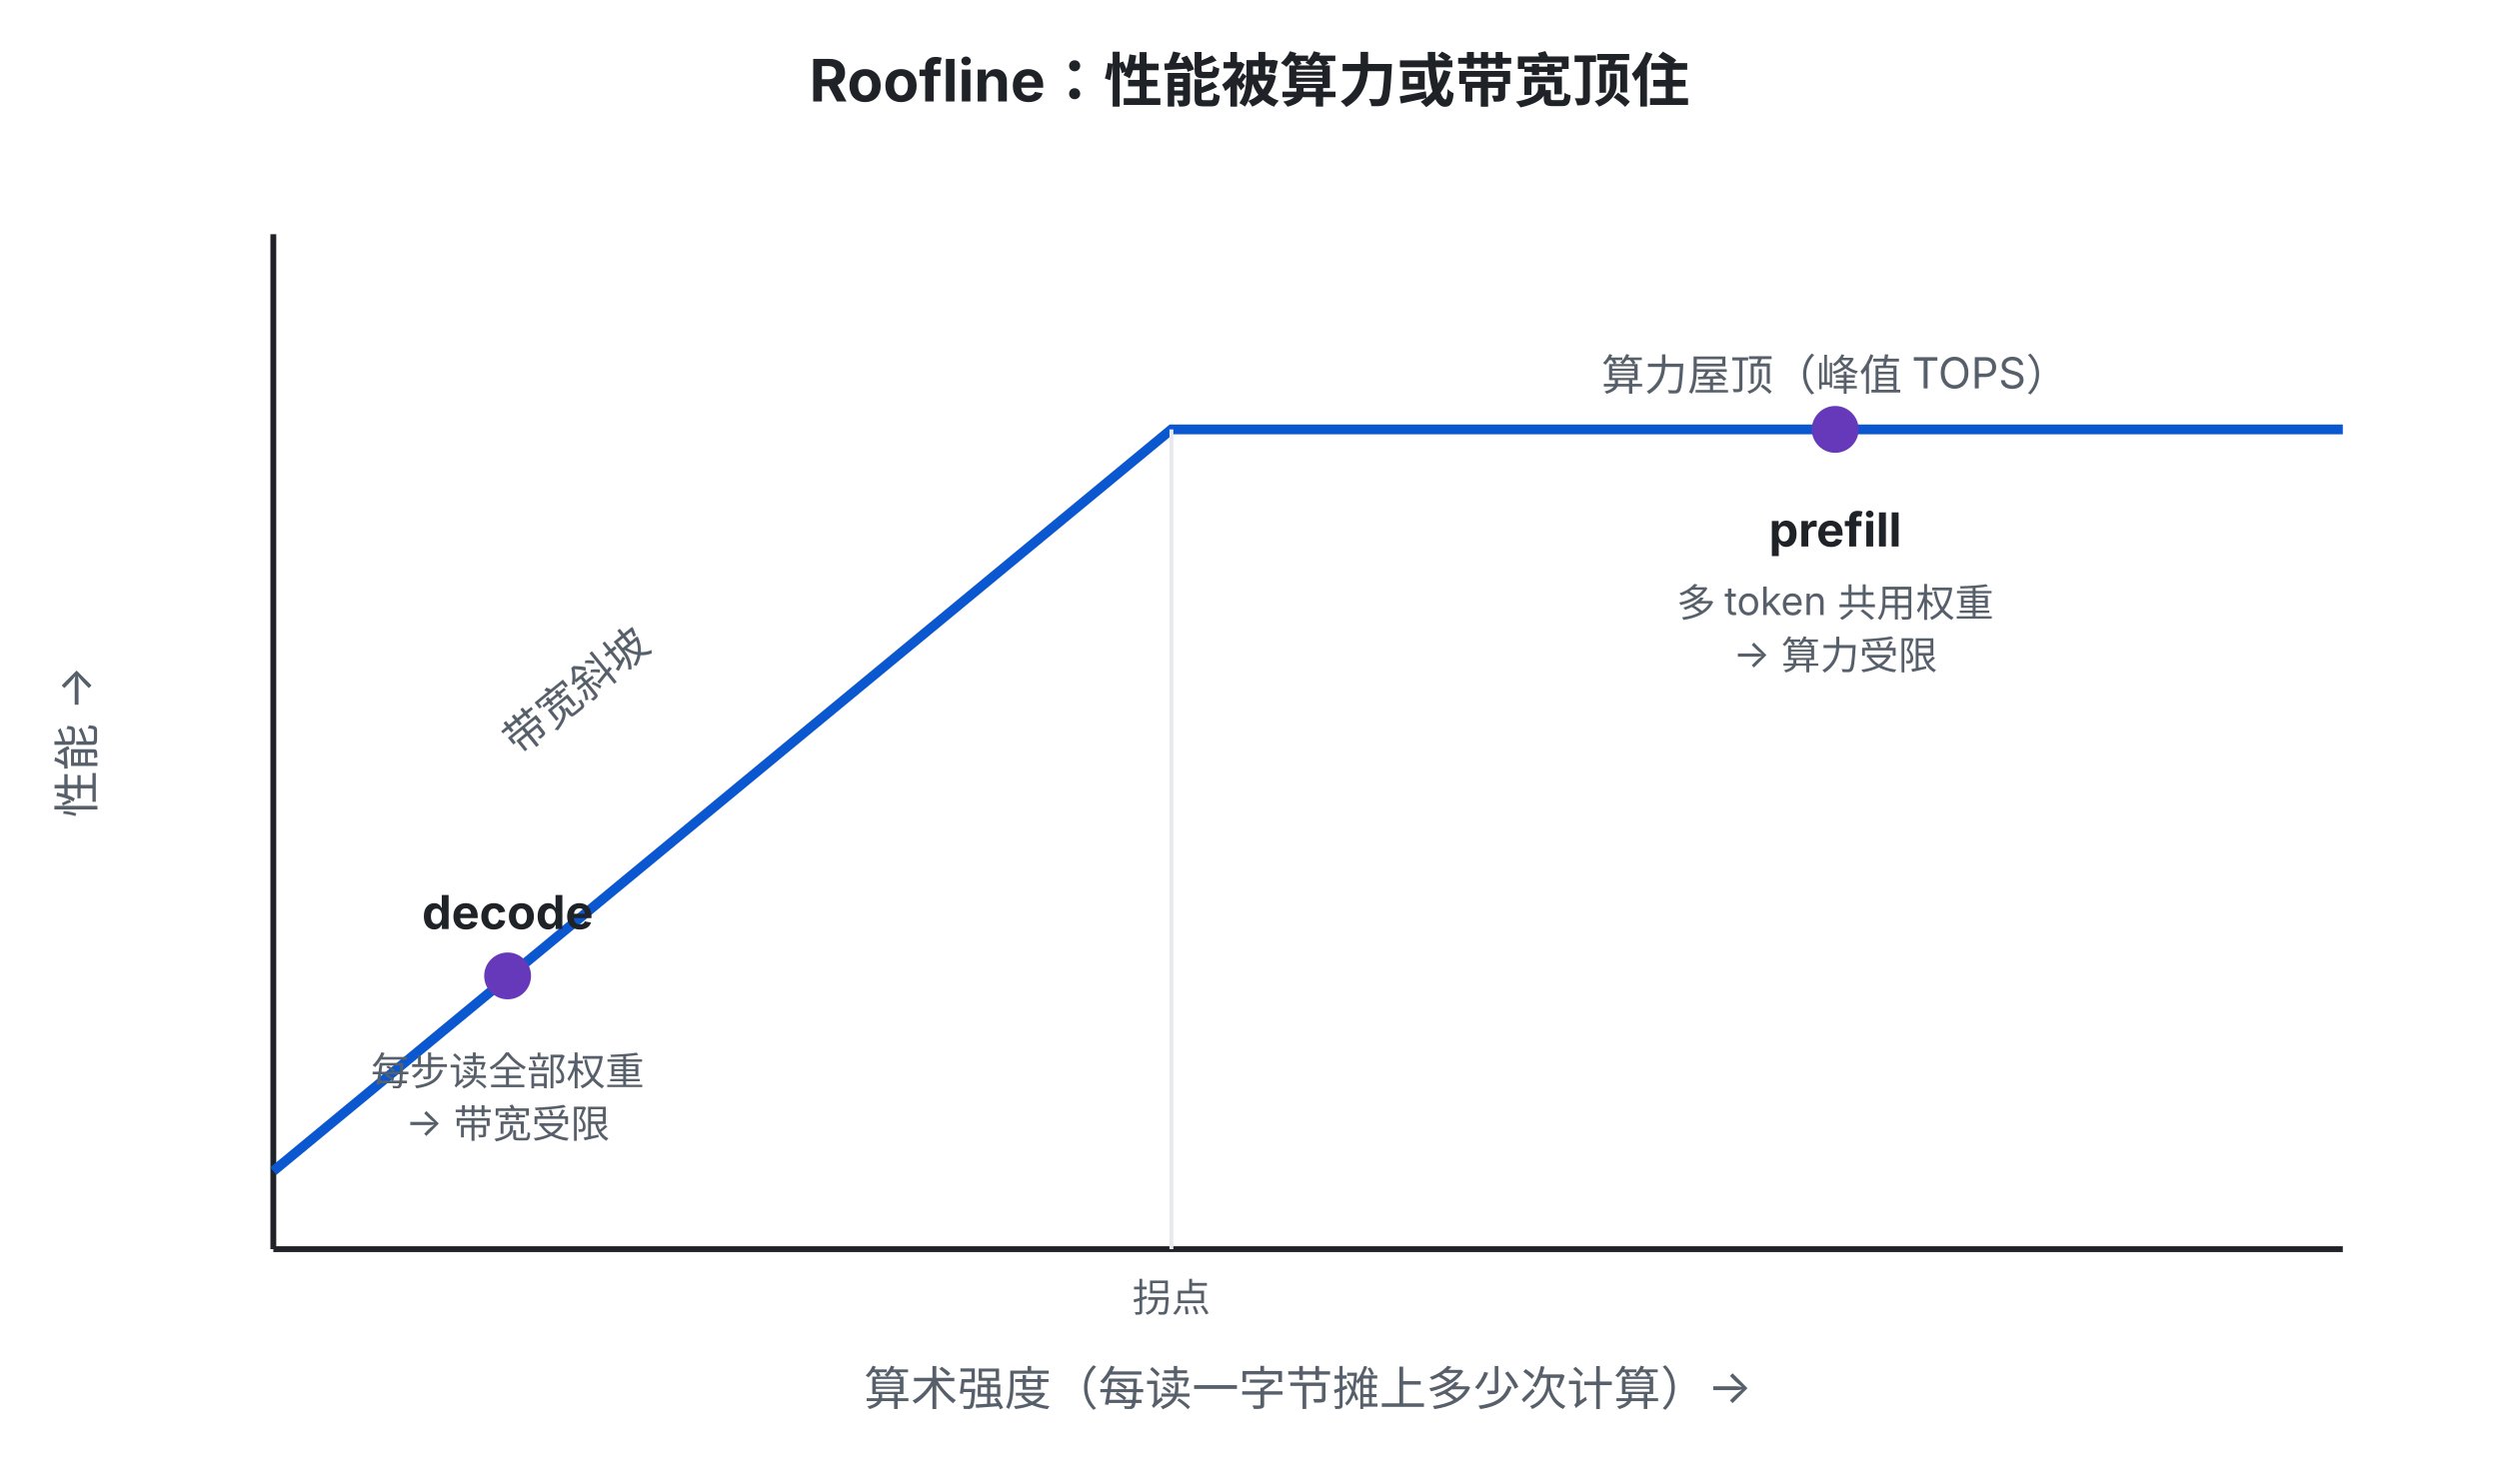
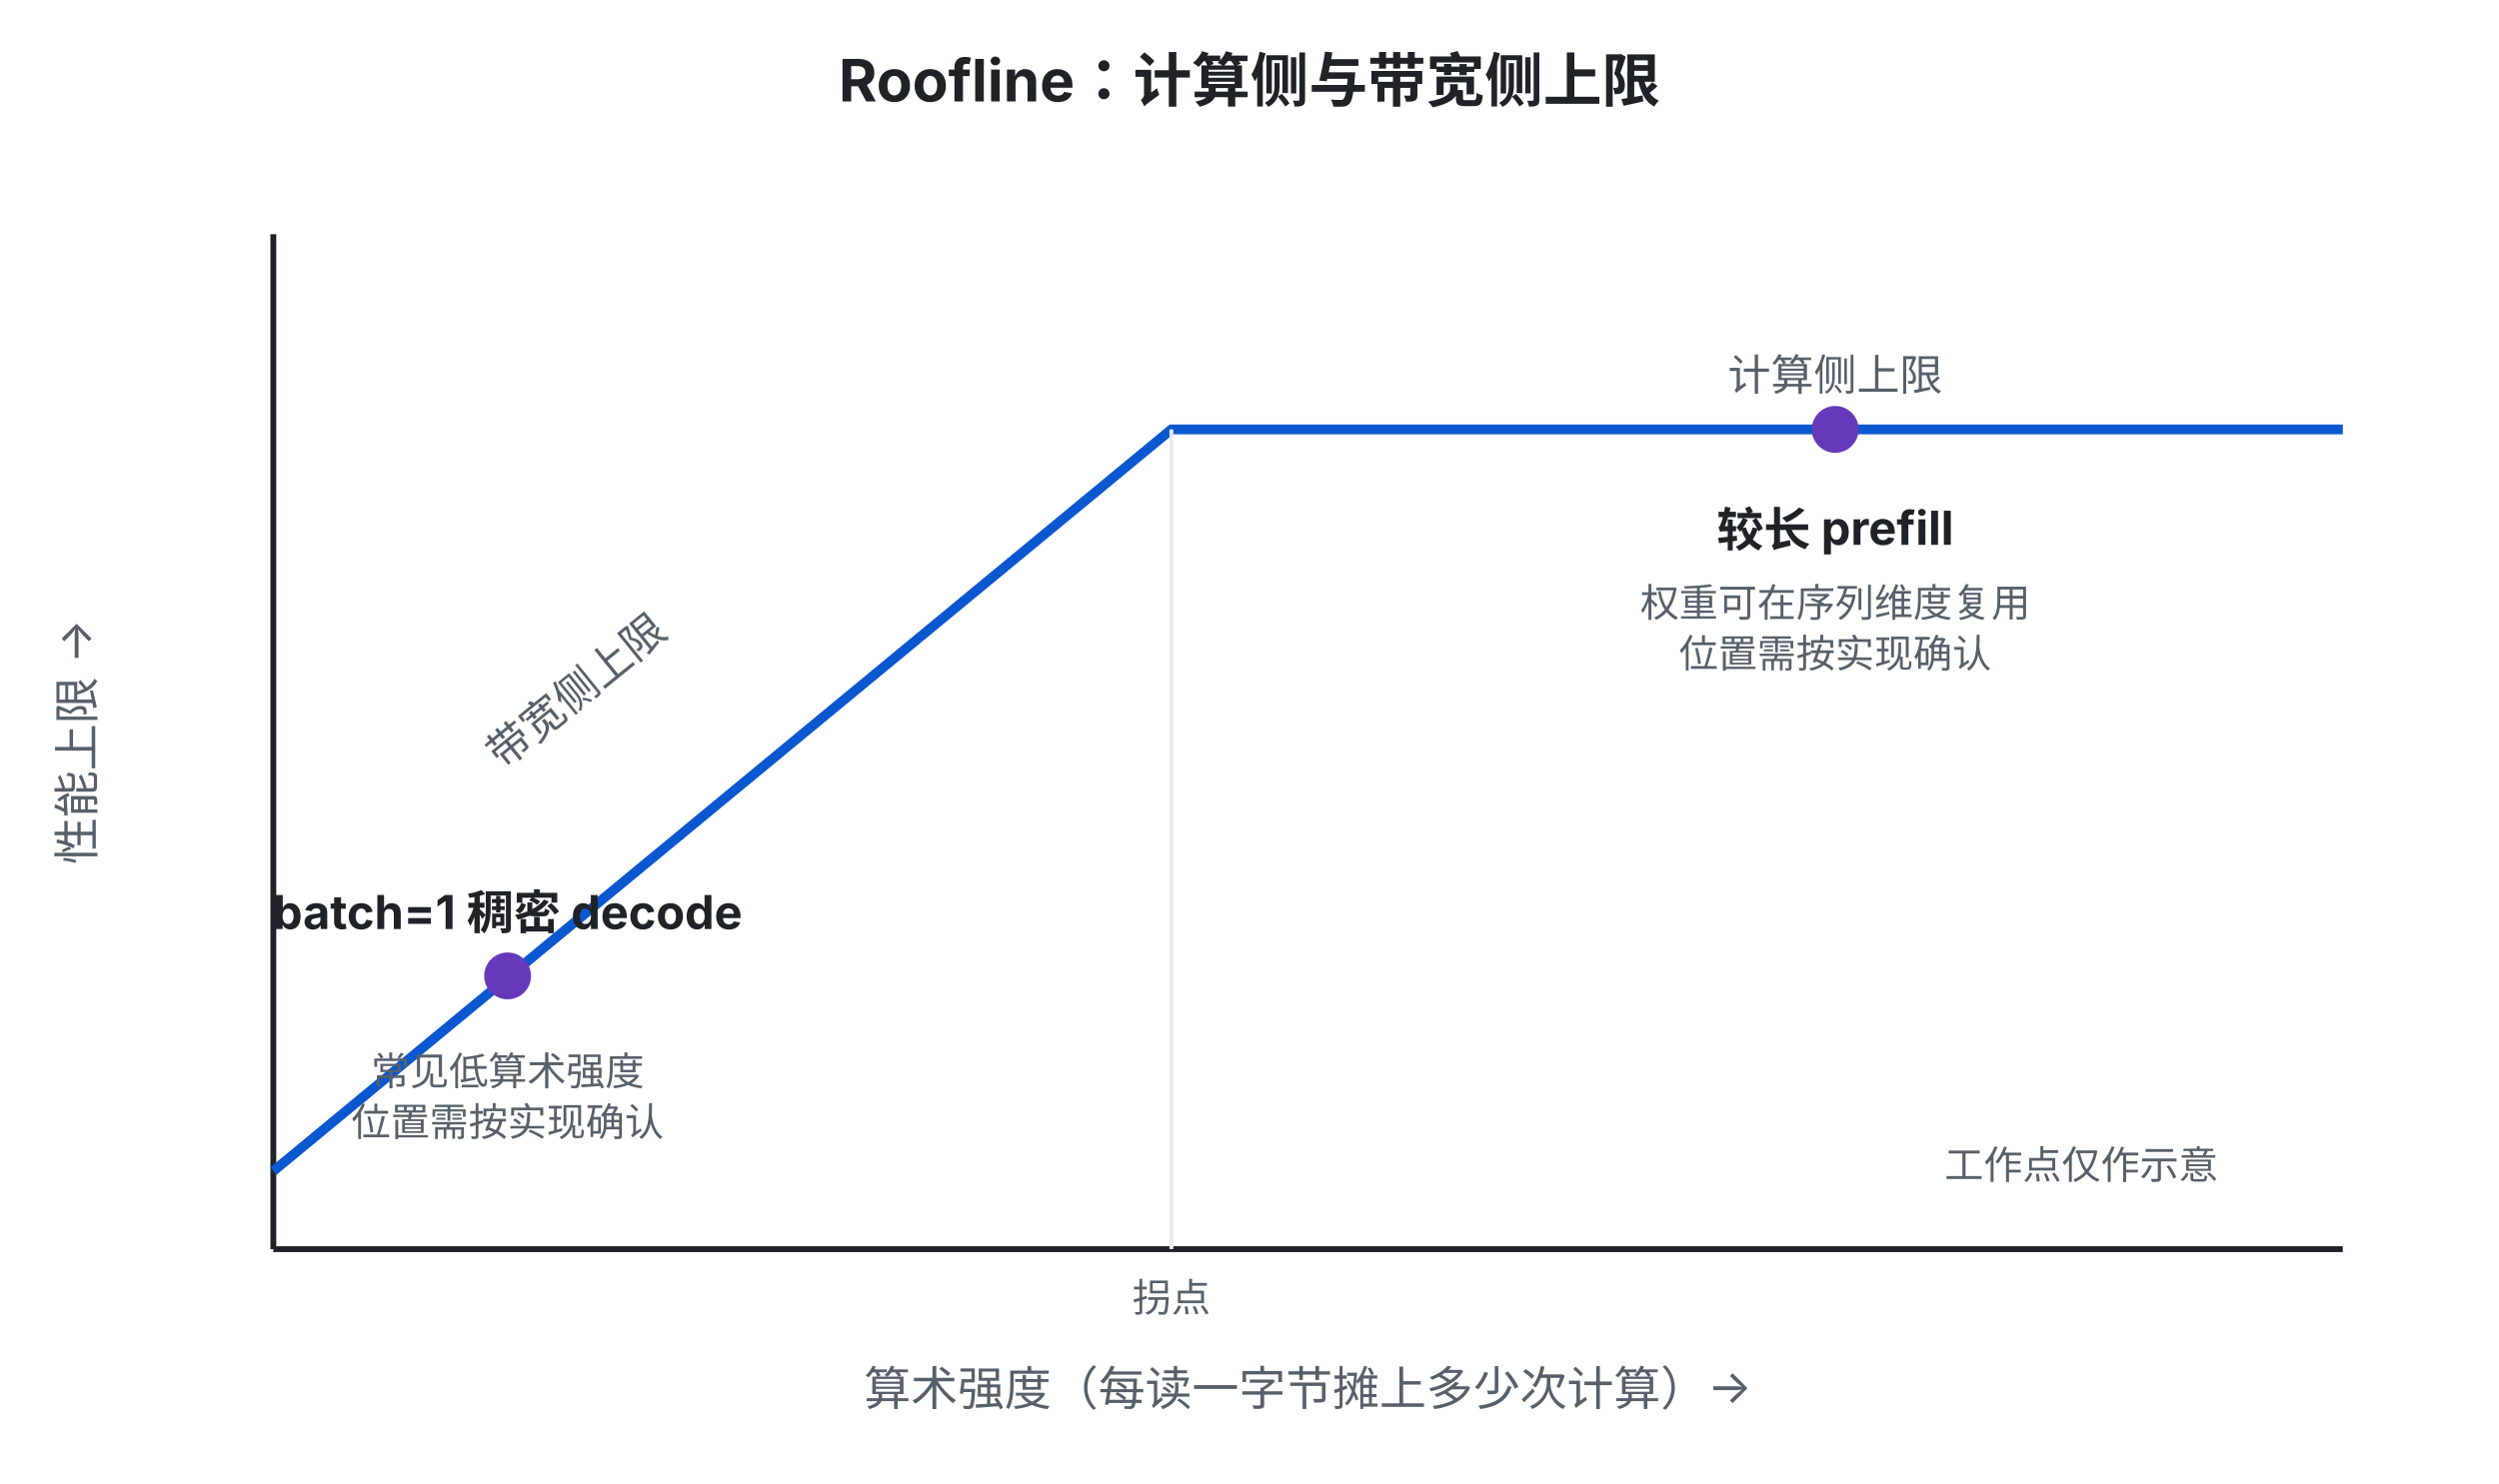
- <svg xmlns="http://www.w3.org/2000/svg" viewBox="0 0 640 380" width="640" height="380" role="img" aria-label="Roofline 屋顶线模型">
-   <style>
-     text { font-family: -apple-system, "PingFang SC", "Microsoft YaHei", sans-serif; }
-     .axis { stroke: var(--fig-text, #1f2328); stroke-width: 1.5; }
-     .grid { stroke: var(--fig-border-2, #e6eaef); stroke-width: 1; }
-     .roof { stroke: var(--fig-accent, #0b57d0); stroke-width: 2.5; fill: none; }
-     .t  { fill: var(--fig-text, #1f2328); }
-     .ts { fill: var(--fig-text-soft, #57606a); }
-     .dot { fill: var(--fig-accent-2, #6639ba); }
-     .band { fill: var(--fig-surface, #f6f8fa); }
-   </style>
-   <text class="t" x="320" y="26" text-anchor="middle" style="font-size:15px;font-weight:700">Roofline：性能被算力或带宽顶住</text>
+ <svg xmlns="http://www.w3.org/2000/svg" viewBox="0 0 640 380" width="640" height="380" role="img" aria-label="Roofline 的计算侧与带宽侧上限，以及条件性工作点">
+   <defs>
+     <style>
+       text { font-family: -apple-system, "PingFang SC", "Microsoft YaHei", sans-serif; }
+       .axis { stroke: var(--fig-text, #1f2328); stroke-width: 1.5; }
+       .grid { stroke: var(--fig-border-2, #e6eaef); stroke-width: 1; }
+       .roof { stroke: var(--fig-accent, #0b57d0); stroke-width: 2.5; fill: none; }
+       .t  { fill: var(--fig-text, #1f2328); }
+       .ts { fill: var(--fig-text-soft, #57606a); }
+       .dot { fill: var(--fig-accent-2, #6639ba); }
+     </style>
+   </defs>
+   <text class="t" x="320" y="26" text-anchor="middle" style="font-size:15px;font-weight:700">Roofline：计算侧与带宽侧上限</text>
  <line class="axis" x1="70" y1="320" x2="600" y2="320" />
  <line class="axis" x1="70" y1="320" x2="70" y2="60" />
  <text class="ts" x="335" y="360" text-anchor="middle" style="font-size:12px">算术强度（每读一字节摊上多少次计算）→</text>
-   <text class="ts" x="24" y="190" text-anchor="middle" style="font-size:12px" transform="rotate(-90 24 190)">性能 →</text>
+   <text class="ts" x="24" y="190" text-anchor="middle" style="font-size:12px" transform="rotate(-90 24 190)">性能上限 →</text>
  <path class="roof" d="M70,300 L300,110 L600,110" />
-   <text class="ts" x="470" y="100" text-anchor="middle" style="font-size:11px">算力屋顶（峰值 TOPS）</text>
-   <text class="ts" x="150" y="180" text-anchor="middle" style="font-size:11px" transform="rotate(-39 150 180)">带宽斜坡</text>
+   <text class="ts" x="470" y="100" text-anchor="middle" style="font-size:11px">计算侧上限</text>
+   <text class="ts" x="150" y="180" text-anchor="middle" style="font-size:11px" transform="rotate(-39 150 180)">带宽侧上限</text>
  <line class="grid" x1="300" y1="110" x2="300" y2="320" />
  <text class="ts" x="300" y="336" text-anchor="middle" style="font-size:10px">拐点</text>
+   <text class="ts" x="568" y="302" text-anchor="end" style="font-size:10px">工作点仅作示意</text>
  <circle class="dot" cx="130" cy="250" r="6" />
-   <text class="t" x="130" y="238" text-anchor="middle" style="font-size:12px;font-weight:700">decode</text>
-   <text class="ts" x="130" y="278" text-anchor="middle" style="font-size:10px">每步读全部权重</text>
-   <text class="ts" x="130" y="291" text-anchor="middle" style="font-size:10px">→ 带宽受限</text>
+   <text class="t" x="130" y="238" text-anchor="middle" style="font-size:12px;font-weight:700">batch=1 稠密 decode</text>
+   <text class="ts" x="130" y="278" text-anchor="middle" style="font-size:10px">常见低算术强度</text>
+   <text class="ts" x="130" y="291" text-anchor="middle" style="font-size:10px">位置需按实现确认</text>
  <circle class="dot" cx="470" cy="110" r="6" />
-   <text class="t" x="470" y="140" text-anchor="middle" style="font-size:12px;font-weight:700">prefill</text>
-   <text class="ts" x="470" y="158" text-anchor="middle" style="font-size:10px">多 token 共用权重</text>
-   <text class="ts" x="470" y="171" text-anchor="middle" style="font-size:10px">→ 算力受限</text>
+   <text class="t" x="470" y="140" text-anchor="middle" style="font-size:12px;font-weight:700">较长 prefill</text>
+   <text class="ts" x="470" y="158" text-anchor="middle" style="font-size:10px">权重可在序列维度复用</text>
+   <text class="ts" x="470" y="171" text-anchor="middle" style="font-size:10px">位置需按实现确认</text>
</svg>
